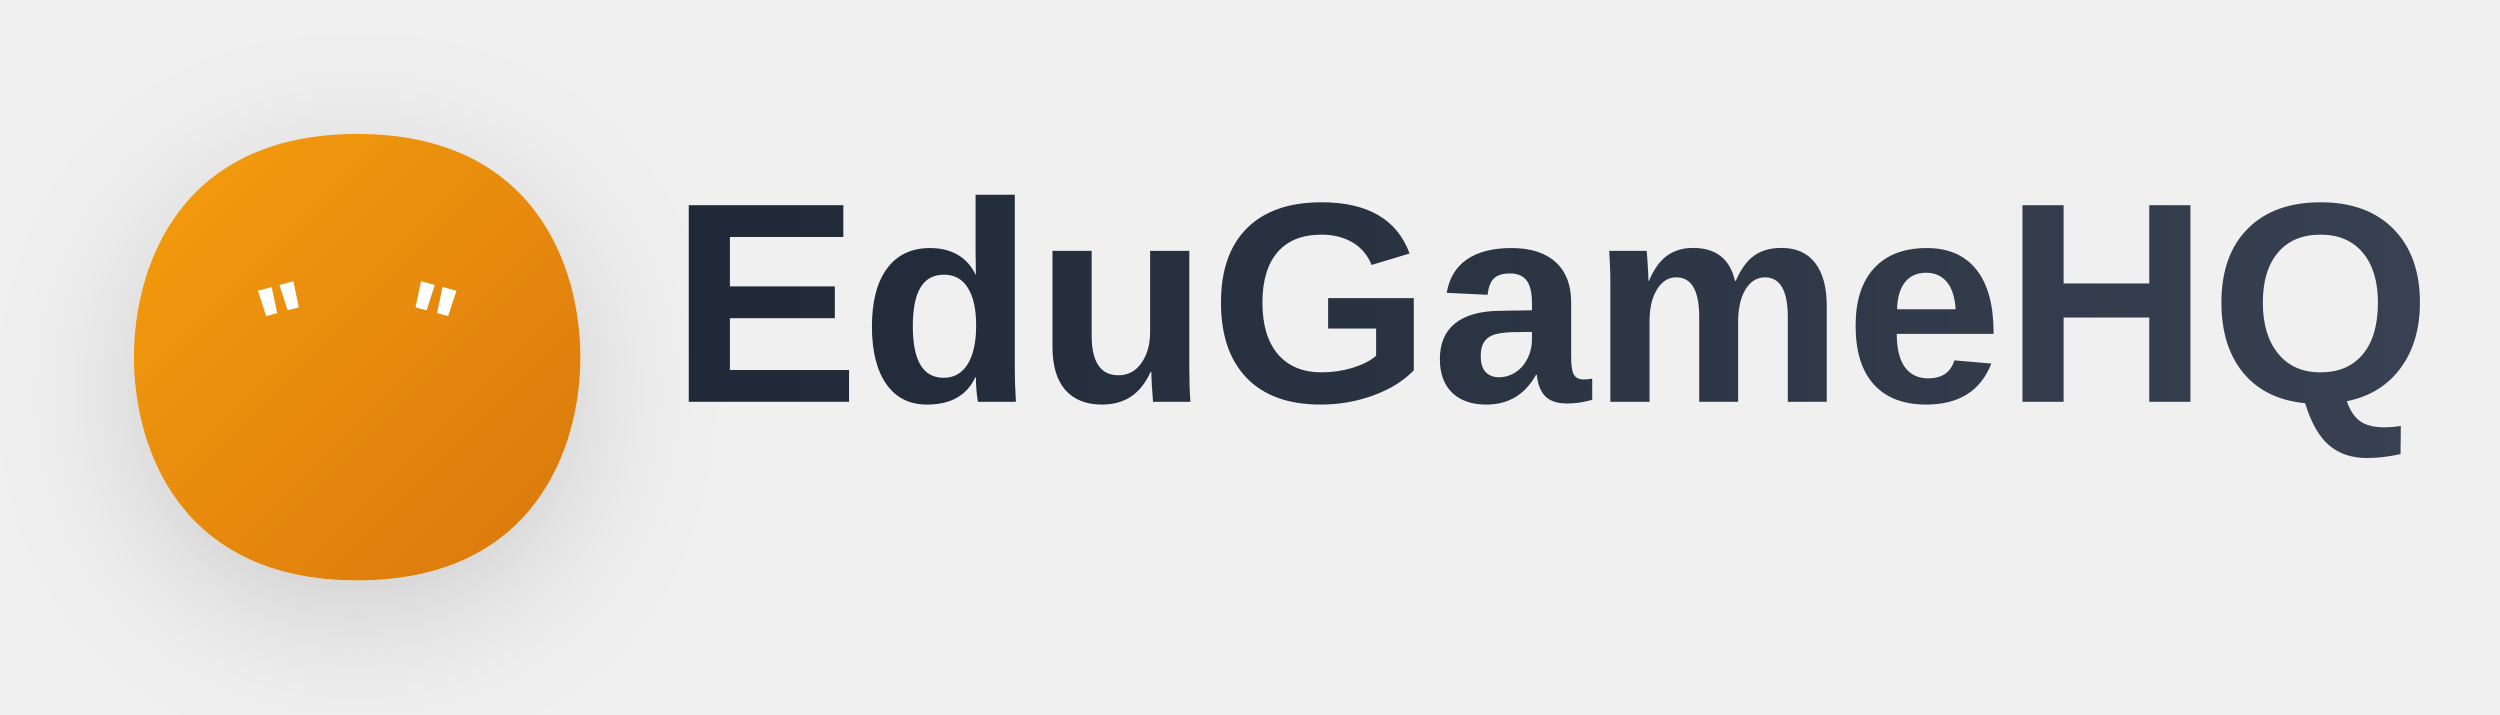
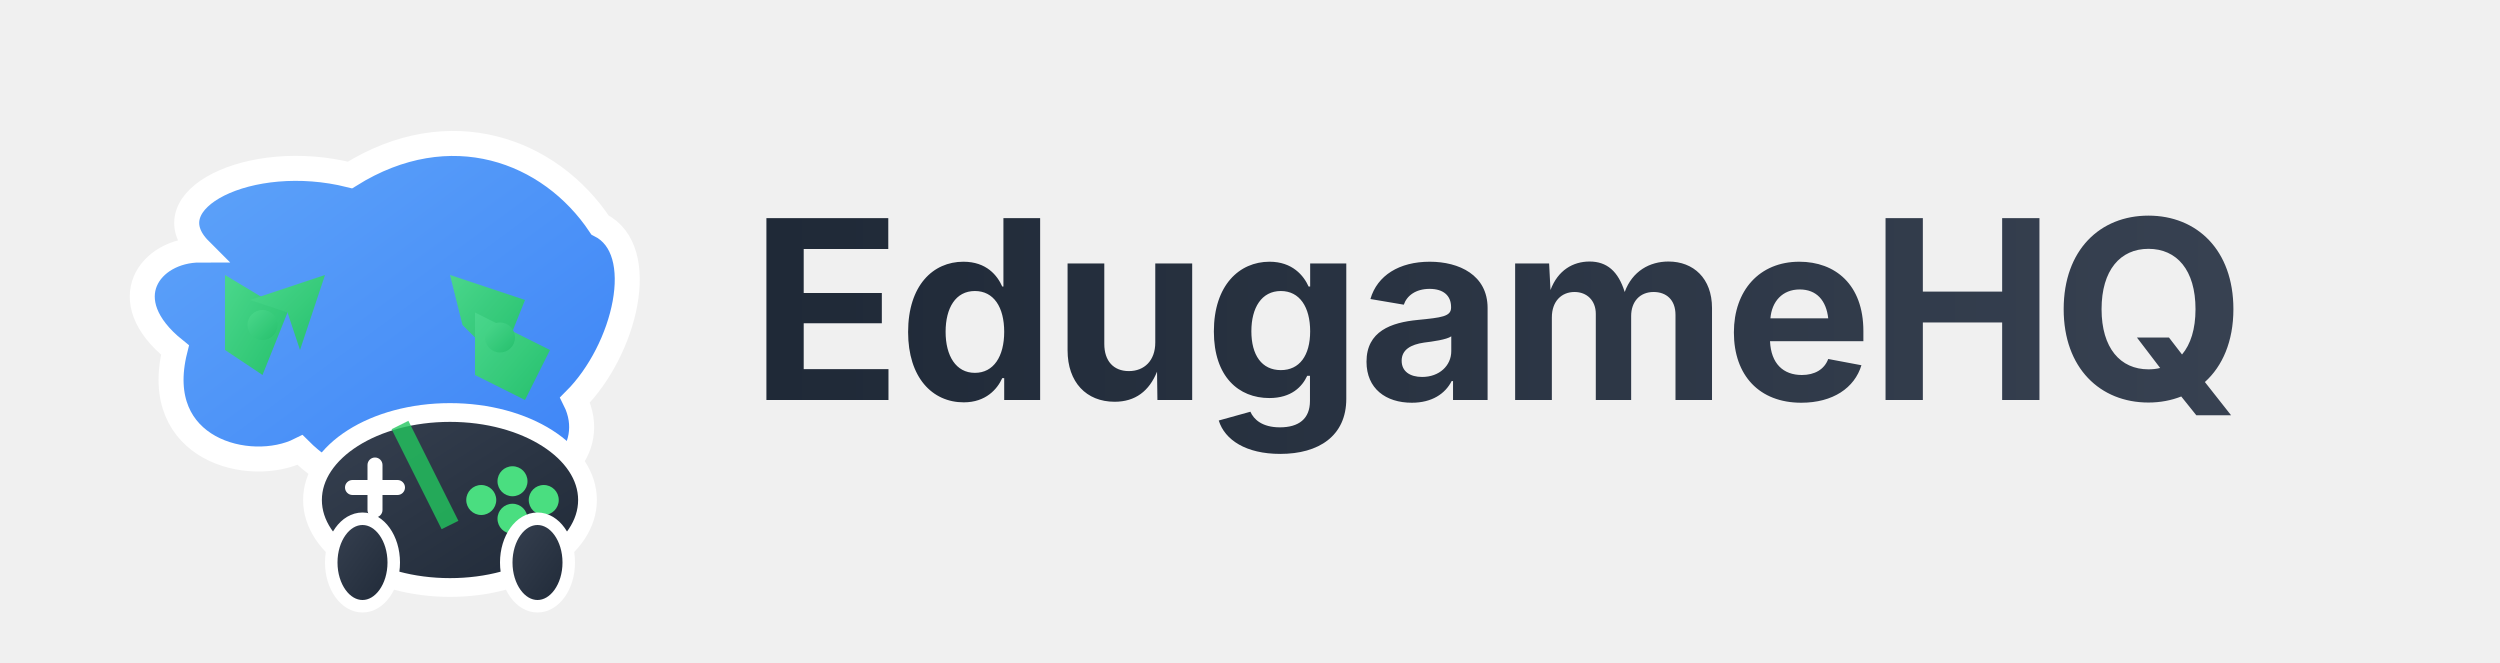
- <svg xmlns="http://www.w3.org/2000/svg" width="280" height="80" viewBox="0 0 280 80">
+ <svg xmlns="http://www.w3.org/2000/svg" width="200" height="53" viewBox="0 0 200 53">
  <defs>
-     <linearGradient id="primaryGradient" x1="0%" y1="0%" x2="100%" y2="100%">
-       <stop offset="0%" style="stop-color:#F59E0B;stop-opacity:1" />
-       <stop offset="100%" style="stop-color:#D97706;stop-opacity:1" />
+     <linearGradient id="brainOutline" x1="0%" y1="0%" x2="100%" y2="100%">
+       <stop offset="0%" style="stop-color:#60A5FA;stop-opacity:1" />
+       <stop offset="100%" style="stop-color:#3B82F6;stop-opacity:1" />
+     </linearGradient>
+     <linearGradient id="brainCircuit" x1="0%" y1="0%" x2="100%" y2="100%">
+       <stop offset="0%" style="stop-color:#4ADE80;stop-opacity:1" />
+       <stop offset="100%" style="stop-color:#22C55E;stop-opacity:1" />
+     </linearGradient>
+     <linearGradient id="gamepadColor" x1="0%" y1="0%" x2="100%" y2="100%">
+       <stop offset="0%" style="stop-color:#374151;stop-opacity:1" />
+       <stop offset="100%" style="stop-color:#1F2937;stop-opacity:1" />
    </linearGradient>
    <linearGradient id="textGradient" x1="0%" y1="0%" x2="100%" y2="0%">
      <stop offset="0%" style="stop-color:#1F2937;stop-opacity:1" />
      <stop offset="100%" style="stop-color:#374151;stop-opacity:1" />
    </linearGradient>
-     <filter id="shadow" x="-50%" y="-50%" width="200%" height="200%">
-       <feDropShadow dx="0" dy="4" stdDeviation="8" flood-color="#000000" flood-opacity="0.15" />
-     </filter>
  </defs>
-   <g transform="translate(15, 15)">
-     <path d="M 25 0               C 5 0, 0 15, 0 25               C 0 35, 5 50, 25 50              C 45 50, 50 35, 50 25              C 50 15, 45 0, 25 0 Z" fill="url(#primaryGradient)" filter="url(#shadow)" />
-     <text x="18" y="25" font-family="Arial, sans-serif" font-size="12" font-weight="bold" fill="white" text-anchor="middle" transform="rotate(-15 18 25)">"</text>
-     <text x="32" y="25" font-family="Arial, sans-serif" font-size="12" font-weight="bold" fill="white" text-anchor="middle" transform="rotate(15 32 25)">"</text>
+   <g transform="translate(8, 8)">
+     <path d="M8 12               C4 8, 12 4, 20 6              C28 1, 36 4, 40 10              C44 12, 42 20, 38 24              C40 28, 36 32, 32 30              C28 34, 20 32, 16 28              C12 30, 4 28, 6 20              C1 16, 4 12, 8 12 Z" fill="url(#brainOutline)" stroke="#FFFFFF" stroke-width="2" />
+     <g fill="url(#brainCircuit)" opacity="0.9">
+       <path d="M10 14 L15 17 L13 22 L10 20 Z" />
+       <path d="M12 16 L18 14 L16 20 L15 17 Z" />
+       <circle cx="13" cy="18" r="1.2" />
+       <path d="M28 14 L34 16 L32 21 L29 18 Z" />
+       <path d="M30 17 L36 20 L34 24 L30 22 Z" />
+       <circle cx="32" cy="19" r="1.2" />
+       <path d="M20 17 L28 17" stroke="url(#brainCircuit)" stroke-width="1.5" fill="none" />
+       <path d="M18 20 L30 20" stroke="url(#brainCircuit)" stroke-width="1" fill="none" />
+     </g>
+     <g transform="translate(28, 32)">
+       <ellipse cx="0" cy="0" rx="11" ry="7" fill="url(#gamepadColor)" stroke="#FFFFFF" stroke-width="1.5" />
+       <g transform="translate(-6, -1)">
+         <rect x="-0.6" y="-2.4" width="1.2" height="4.8" rx="0.6" fill="#FFFFFF" />
+         <rect x="-2.4" y="-0.6" width="4.8" height="1.2" rx="0.6" fill="#FFFFFF" />
+       </g>
+       <circle cx="5" cy="-1.5" r="1.2" fill="#4ADE80" />
+       <circle cx="7.5" cy="0" r="1.2" fill="#4ADE80" />
+       <circle cx="5" cy="1.5" r="1.2" fill="#4ADE80" />
+       <circle cx="2.5" cy="0" r="1.2" fill="#4ADE80" />
+       <ellipse cx="-7" cy="5" rx="2.5" ry="3.5" fill="url(#gamepadColor)" stroke="#FFFFFF" stroke-width="1" />
+       <ellipse cx="7" cy="5" rx="2.5" ry="3.5" fill="url(#gamepadColor)" stroke="#FFFFFF" stroke-width="1" />
+     </g>
+     <path d="M24 26 Q26 30 28 34" stroke="#22C55E" stroke-width="1.5" fill="none" opacity="0.8" />
  </g>
-   <g transform="translate(75, 0)">
-     <text x="0" y="45" font-family="Space Grotesk, Arial, sans-serif" font-size="32" font-weight="700" fill="url(#textGradient)">
-       EduGameHQ
-     </text>
-   </g>
+   <text x="60" y="32" font-family="'Inter', 'Helvetica', sans-serif" font-size="20" font-weight="700" fill="url(#textGradient)" letter-spacing="-0.3px">EdugameHQ</text>
</svg>
